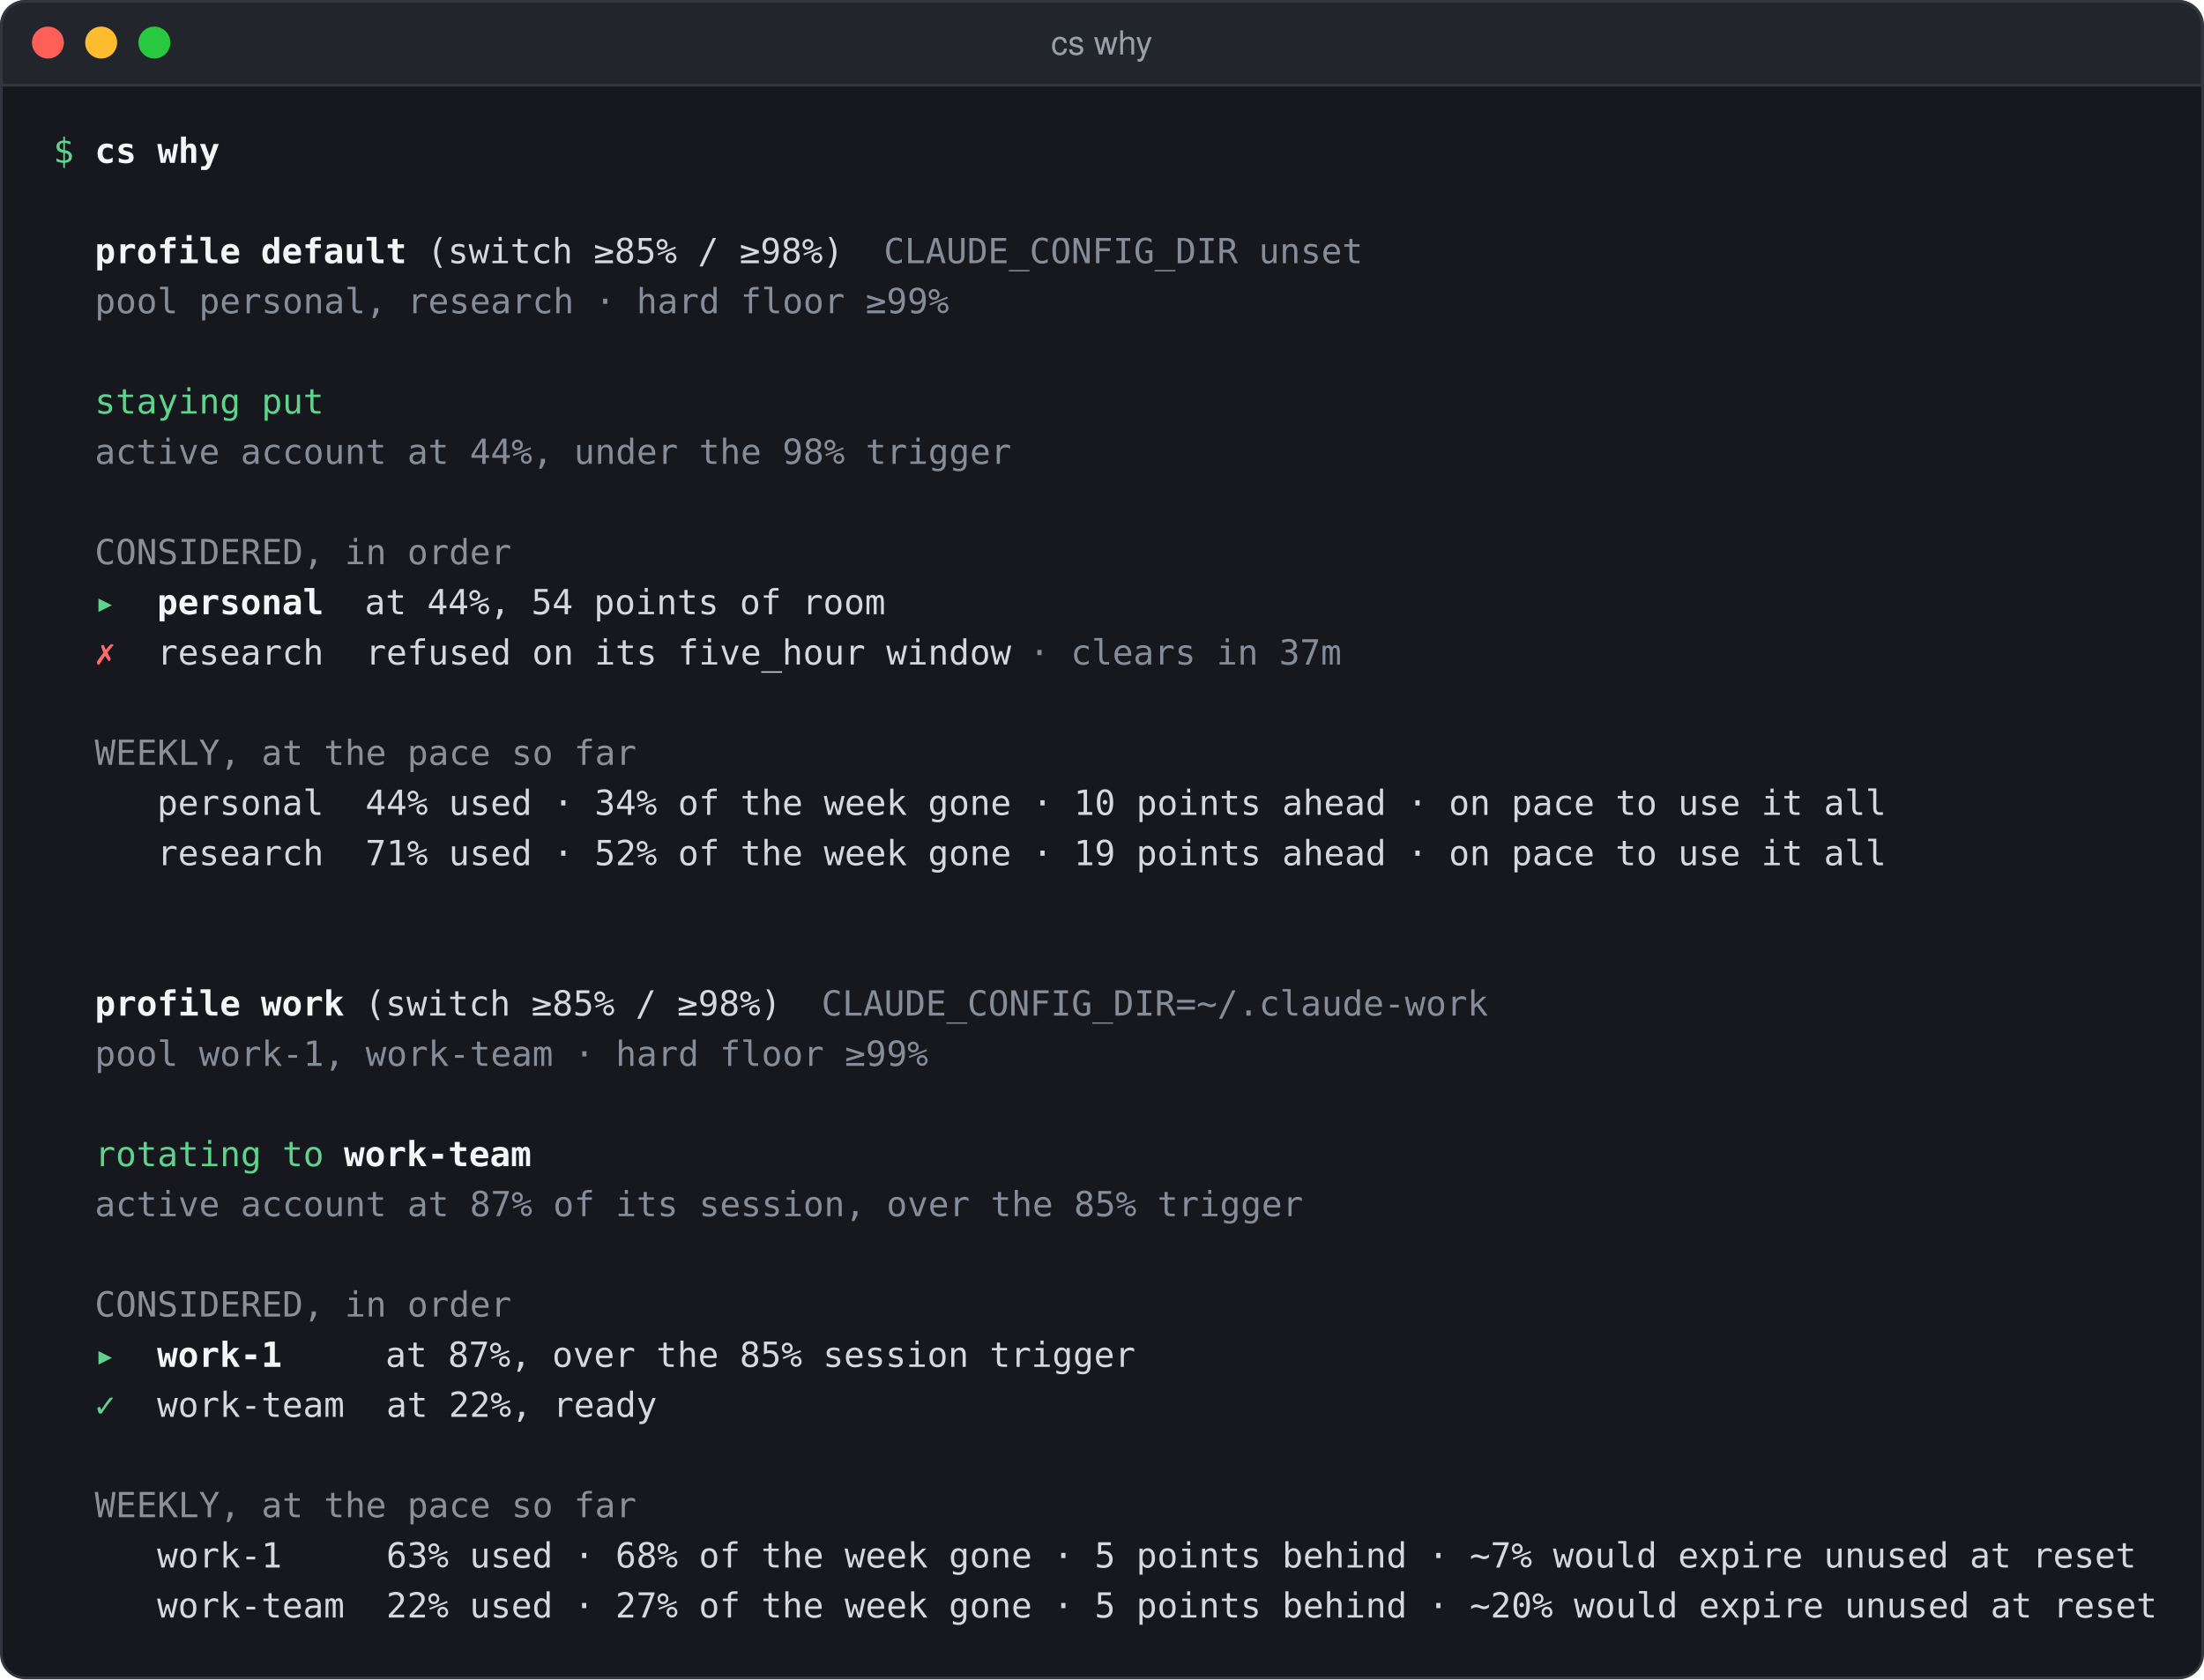
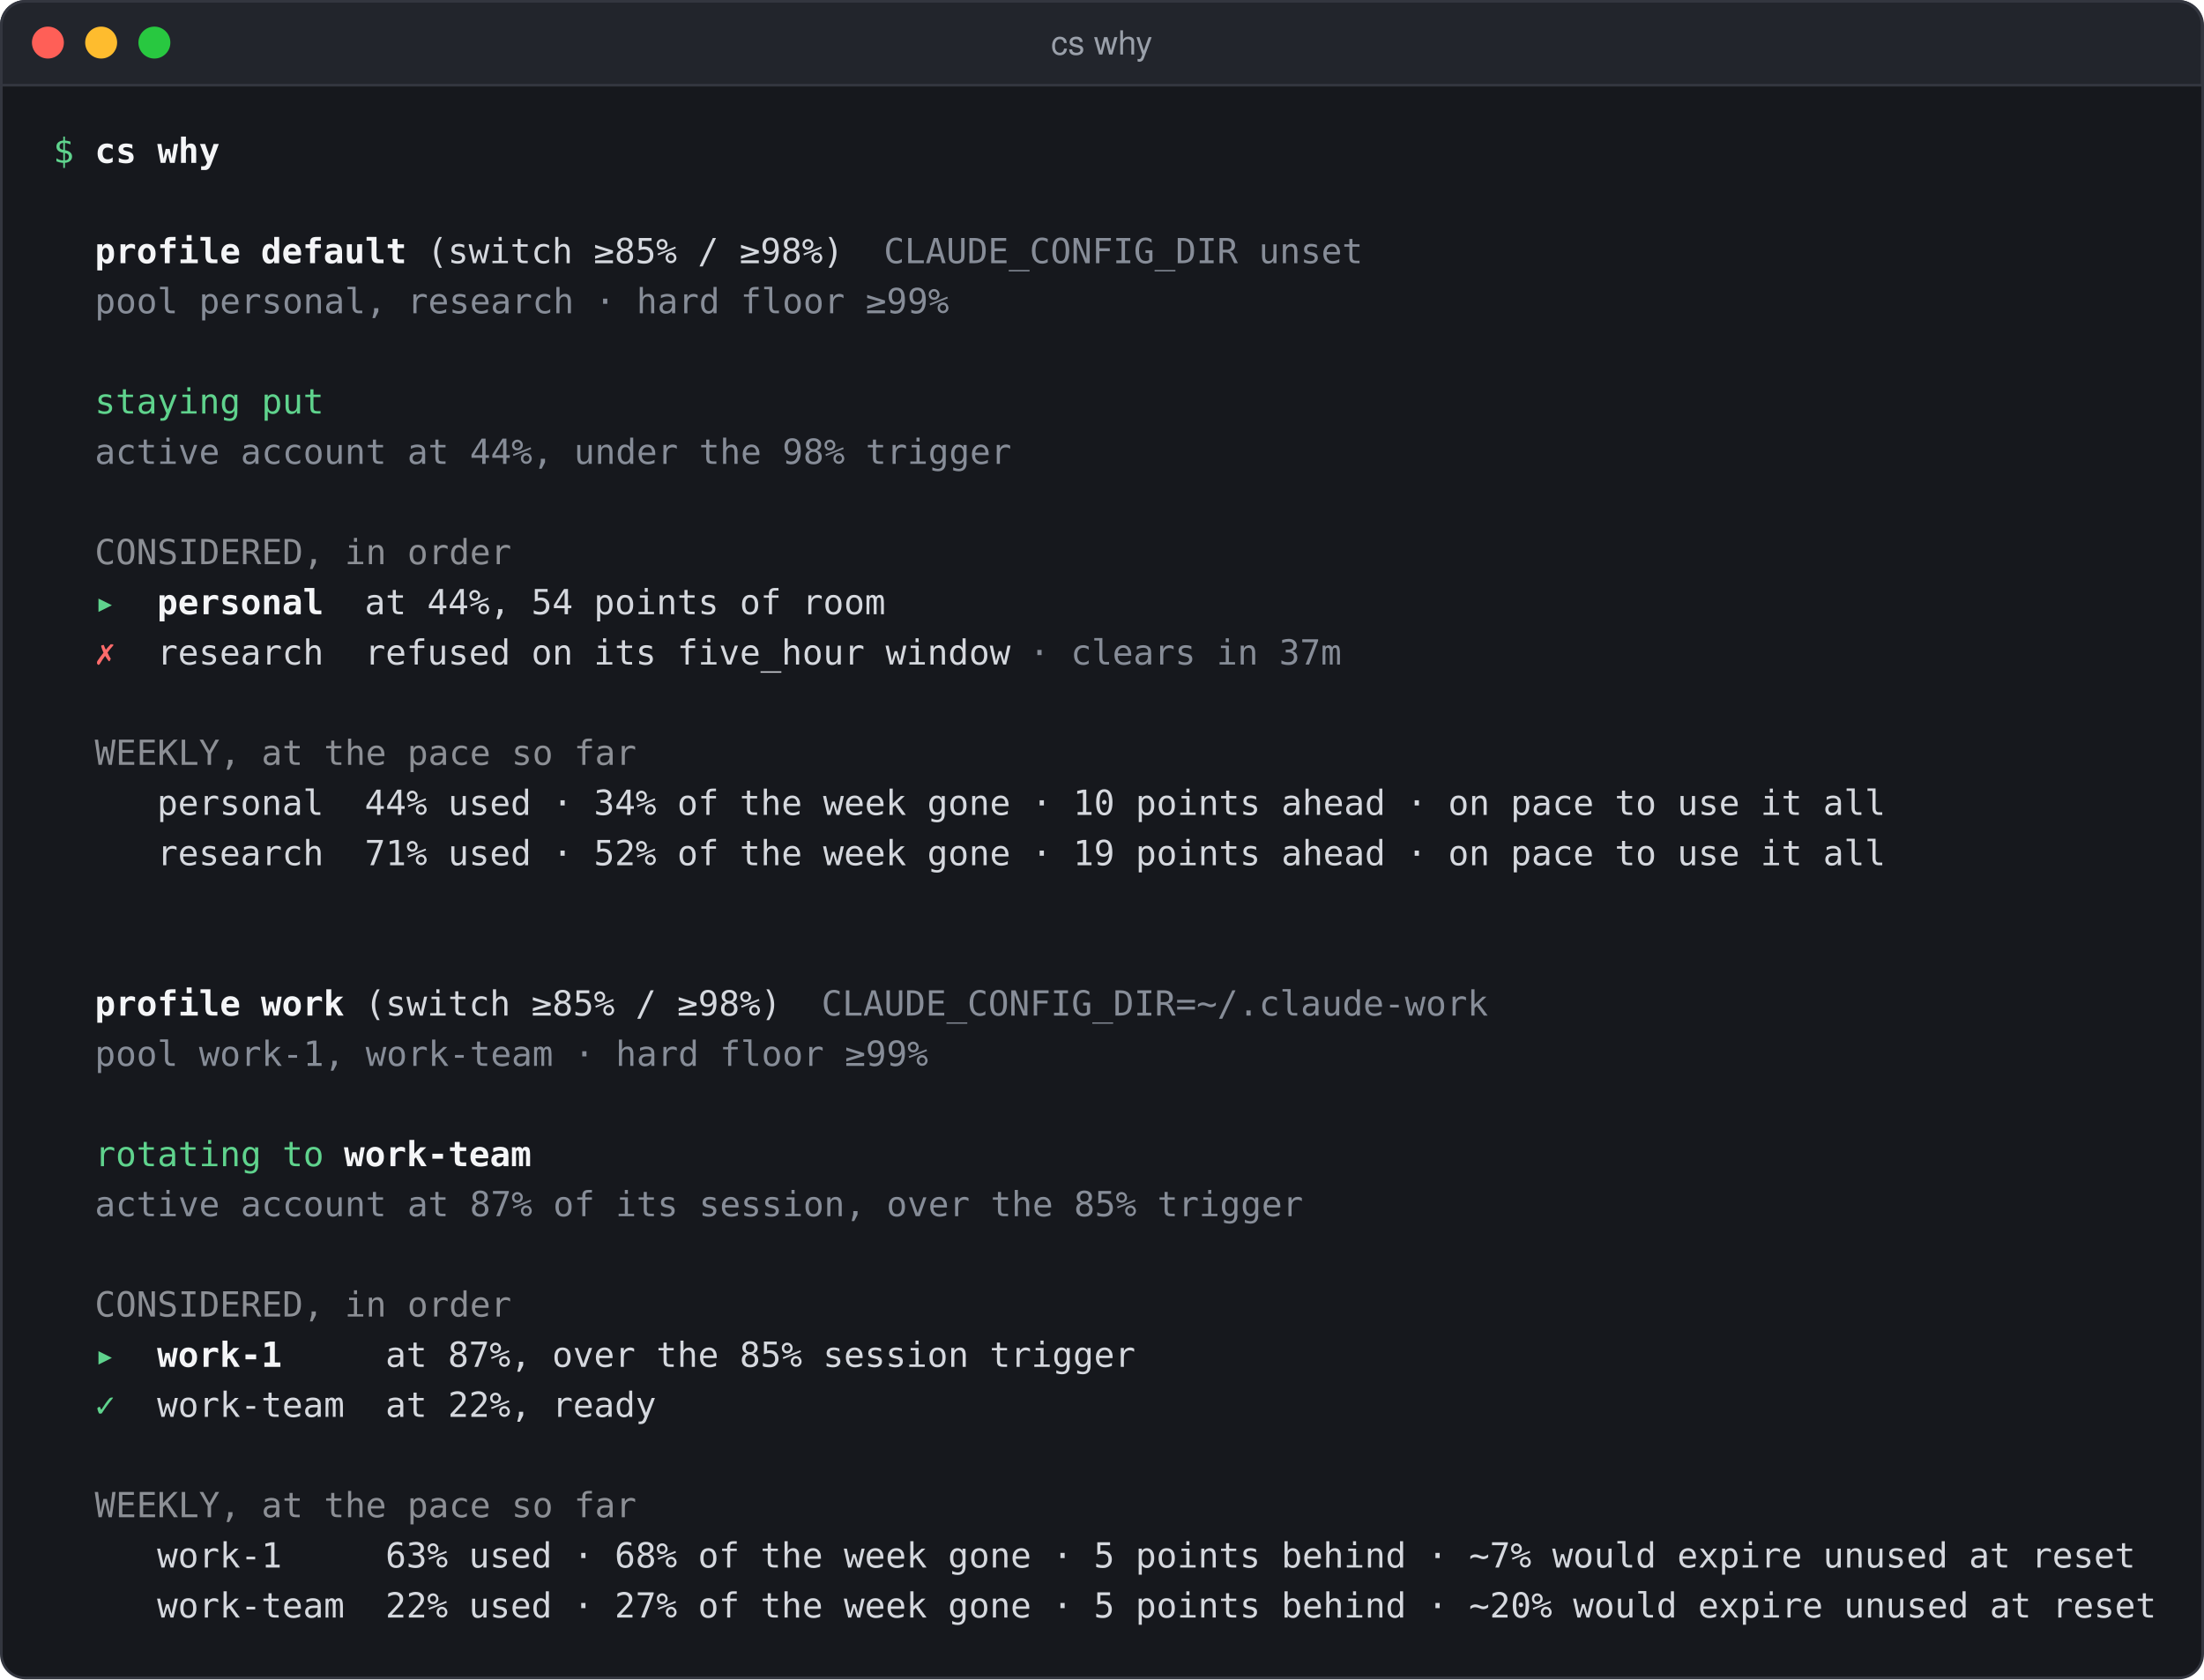
<svg xmlns="http://www.w3.org/2000/svg" width="828" height="631" viewBox="0 0 828 631" role="img" aria-label="cs why">
  <rect x="0.5" y="0.5" width="827" height="630" rx="9" fill="#16181d" stroke="#33363f" />
  <path d="M0.5 32 V9.5 a9 9 0 0 1 9 -9 H818.3 a9 9 0 0 1 9 9 V32 Z" fill="#22252c" stroke="#33363f" />
  <circle cx="18" cy="16.0" r="6" fill="#ff5f57" />
  <circle cx="38" cy="16.0" r="6" fill="#febc2e" />
  <circle cx="58" cy="16.0" r="6" fill="#28c840" />
  <text x="413.9" y="20.5" text-anchor="middle" fill="#9aa0aa" font-family="-apple-system, BlinkMacSystemFont, Segoe UI, Helvetica, Arial, sans-serif" font-size="12.5">cs why</text>
  <g font-family="ui-monospace, SFMono-Regular, Menlo, Consolas, 'DejaVu Sans Mono', 'Liberation Mono', monospace" font-size="13.0" fill="#d5d8de" xml:space="preserve">
    <text x="20.0" y="61.2" fill="#5fd38d" textLength="7.8" lengthAdjust="spacingAndGlyphs">$</text>
    <text x="35.6" y="61.2" fill="#f4f5f7" font-weight="700" textLength="46.8" lengthAdjust="spacingAndGlyphs">cs why</text>
    <text x="35.6" y="98.9" fill="#f4f5f7" font-weight="700" textLength="54.6" lengthAdjust="spacingAndGlyphs">profile</text>
    <text x="98.0" y="98.9" fill="#f4f5f7" font-weight="700" textLength="54.6" lengthAdjust="spacingAndGlyphs">default</text>
    <text x="160.4" y="98.9" textLength="156.0" lengthAdjust="spacingAndGlyphs">(switch ≥85% / ≥98%)</text>
    <text x="332.0" y="98.9" fill="#878d98" textLength="179.4" lengthAdjust="spacingAndGlyphs">CLAUDE_CONFIG_DIR unset</text>
    <text x="35.6" y="117.7" fill="#878d98" textLength="319.8" lengthAdjust="spacingAndGlyphs">pool personal, research · hard floor ≥99%</text>
    <text x="35.6" y="155.4" fill="#5fd38d" textLength="85.8" lengthAdjust="spacingAndGlyphs">staying put</text>
    <text x="35.6" y="174.3" fill="#878d98" textLength="343.2" lengthAdjust="spacingAndGlyphs">active account at 44%, under the 98% trigger</text>
    <text x="35.6" y="212.0" fill-opacity="0.62" textLength="156.0" lengthAdjust="spacingAndGlyphs">CONSIDERED, in order</text>
    <text x="35.6" y="230.8" fill="#5fd38d" textLength="7.8" lengthAdjust="spacingAndGlyphs">▸</text>
    <text x="59.0" y="230.8" fill="#f4f5f7" font-weight="700" textLength="62.4" lengthAdjust="spacingAndGlyphs">personal</text>
    <text x="137.0" y="230.8" textLength="195.0" lengthAdjust="spacingAndGlyphs">at 44%, 54 points of room</text>
    <text x="35.6" y="249.7" fill="#ff6b6b" textLength="7.8" lengthAdjust="spacingAndGlyphs">✗</text>
-     <text x="59.0" y="249.7" textLength="319.8" lengthAdjust="spacingAndGlyphs">research  refused on its five_hour window</text>
+     <text x="59.0" y="249.7" textLength="62.4" lengthAdjust="spacingAndGlyphs">research</text>
+     <text x="137.0" y="249.7" textLength="241.8" lengthAdjust="spacingAndGlyphs">refused on its five_hour window</text>
    <text x="386.6" y="249.7" fill="#878d98" textLength="117.0" lengthAdjust="spacingAndGlyphs">· clears in 37m</text>
    <text x="35.6" y="287.4" fill-opacity="0.62" textLength="202.8" lengthAdjust="spacingAndGlyphs">WEEKLY, at the pace so far</text>
-     <text x="59.0" y="306.2" textLength="647.4" lengthAdjust="spacingAndGlyphs">personal  44% used · 34% of the week gone · 10 points ahead · on pace to use it all</text>
-     <text x="59.0" y="325.1" textLength="647.4" lengthAdjust="spacingAndGlyphs">research  71% used · 52% of the week gone · 19 points ahead · on pace to use it all</text>
+     <text x="59.0" y="306.2" textLength="62.4" lengthAdjust="spacingAndGlyphs">personal</text>
+     <text x="137.0" y="306.2" textLength="569.4" lengthAdjust="spacingAndGlyphs">44% used · 34% of the week gone · 10 points ahead · on pace to use it all</text>
+     <text x="59.0" y="325.1" textLength="62.4" lengthAdjust="spacingAndGlyphs">research</text>
+     <text x="137.0" y="325.1" textLength="569.4" lengthAdjust="spacingAndGlyphs">71% used · 52% of the week gone · 19 points ahead · on pace to use it all</text>
    <text x="35.6" y="381.6" fill="#f4f5f7" font-weight="700" textLength="54.6" lengthAdjust="spacingAndGlyphs">profile</text>
    <text x="98.0" y="381.6" fill="#f4f5f7" font-weight="700" textLength="31.2" lengthAdjust="spacingAndGlyphs">work</text>
    <text x="137.0" y="381.6" textLength="156.0" lengthAdjust="spacingAndGlyphs">(switch ≥85% / ≥98%)</text>
    <text x="308.6" y="381.6" fill="#878d98" textLength="249.6" lengthAdjust="spacingAndGlyphs">CLAUDE_CONFIG_DIR=~/.claude-work</text>
    <text x="35.6" y="400.5" fill="#878d98" textLength="312.0" lengthAdjust="spacingAndGlyphs">pool work-1, work-team · hard floor ≥99%</text>
    <text x="35.6" y="438.2" fill="#5fd38d" textLength="85.8" lengthAdjust="spacingAndGlyphs">rotating to</text>
    <text x="129.2" y="438.2" fill="#f4f5f7" font-weight="700" textLength="70.2" lengthAdjust="spacingAndGlyphs">work-team</text>
    <text x="35.6" y="457.0" fill="#878d98" textLength="452.4" lengthAdjust="spacingAndGlyphs">active account at 87% of its session, over the 85% trigger</text>
    <text x="35.6" y="494.7" fill-opacity="0.62" textLength="156.0" lengthAdjust="spacingAndGlyphs">CONSIDERED, in order</text>
    <text x="35.6" y="513.6" fill="#5fd38d" textLength="7.8" lengthAdjust="spacingAndGlyphs">▸</text>
    <text x="59.0" y="513.6" fill="#f4f5f7" font-weight="700" textLength="46.8" lengthAdjust="spacingAndGlyphs">work-1</text>
    <text x="144.8" y="513.6" textLength="280.8" lengthAdjust="spacingAndGlyphs">at 87%, over the 85% session trigger</text>
    <text x="35.6" y="532.4" fill="#5fd38d" textLength="7.8" lengthAdjust="spacingAndGlyphs">✓</text>
-     <text x="59.0" y="532.4" textLength="187.2" lengthAdjust="spacingAndGlyphs">work-team  at 22%, ready</text>
+     <text x="59.0" y="532.4" textLength="70.2" lengthAdjust="spacingAndGlyphs">work-team</text>
+     <text x="144.8" y="532.4" textLength="101.4" lengthAdjust="spacingAndGlyphs">at 22%, ready</text>
    <text x="35.6" y="570.1" fill-opacity="0.62" textLength="202.8" lengthAdjust="spacingAndGlyphs">WEEKLY, at the pace so far</text>
-     <text x="59.0" y="589.0" textLength="741.0" lengthAdjust="spacingAndGlyphs">work-1     63% used · 68% of the week gone · 5 points behind · ~7% would expire unused at reset</text>
-     <text x="59.0" y="607.8" textLength="748.8" lengthAdjust="spacingAndGlyphs">work-team  22% used · 27% of the week gone · 5 points behind · ~20% would expire unused at reset</text>
+     <text x="59.0" y="589.0" textLength="46.8" lengthAdjust="spacingAndGlyphs">work-1</text>
+     <text x="144.8" y="589.0" textLength="655.2" lengthAdjust="spacingAndGlyphs">63% used · 68% of the week gone · 5 points behind · ~7% would expire unused at reset</text>
+     <text x="59.0" y="607.8" textLength="70.2" lengthAdjust="spacingAndGlyphs">work-team</text>
+     <text x="144.8" y="607.8" textLength="663.0" lengthAdjust="spacingAndGlyphs">22% used · 27% of the week gone · 5 points behind · ~20% would expire unused at reset</text>
  </g>
</svg>
